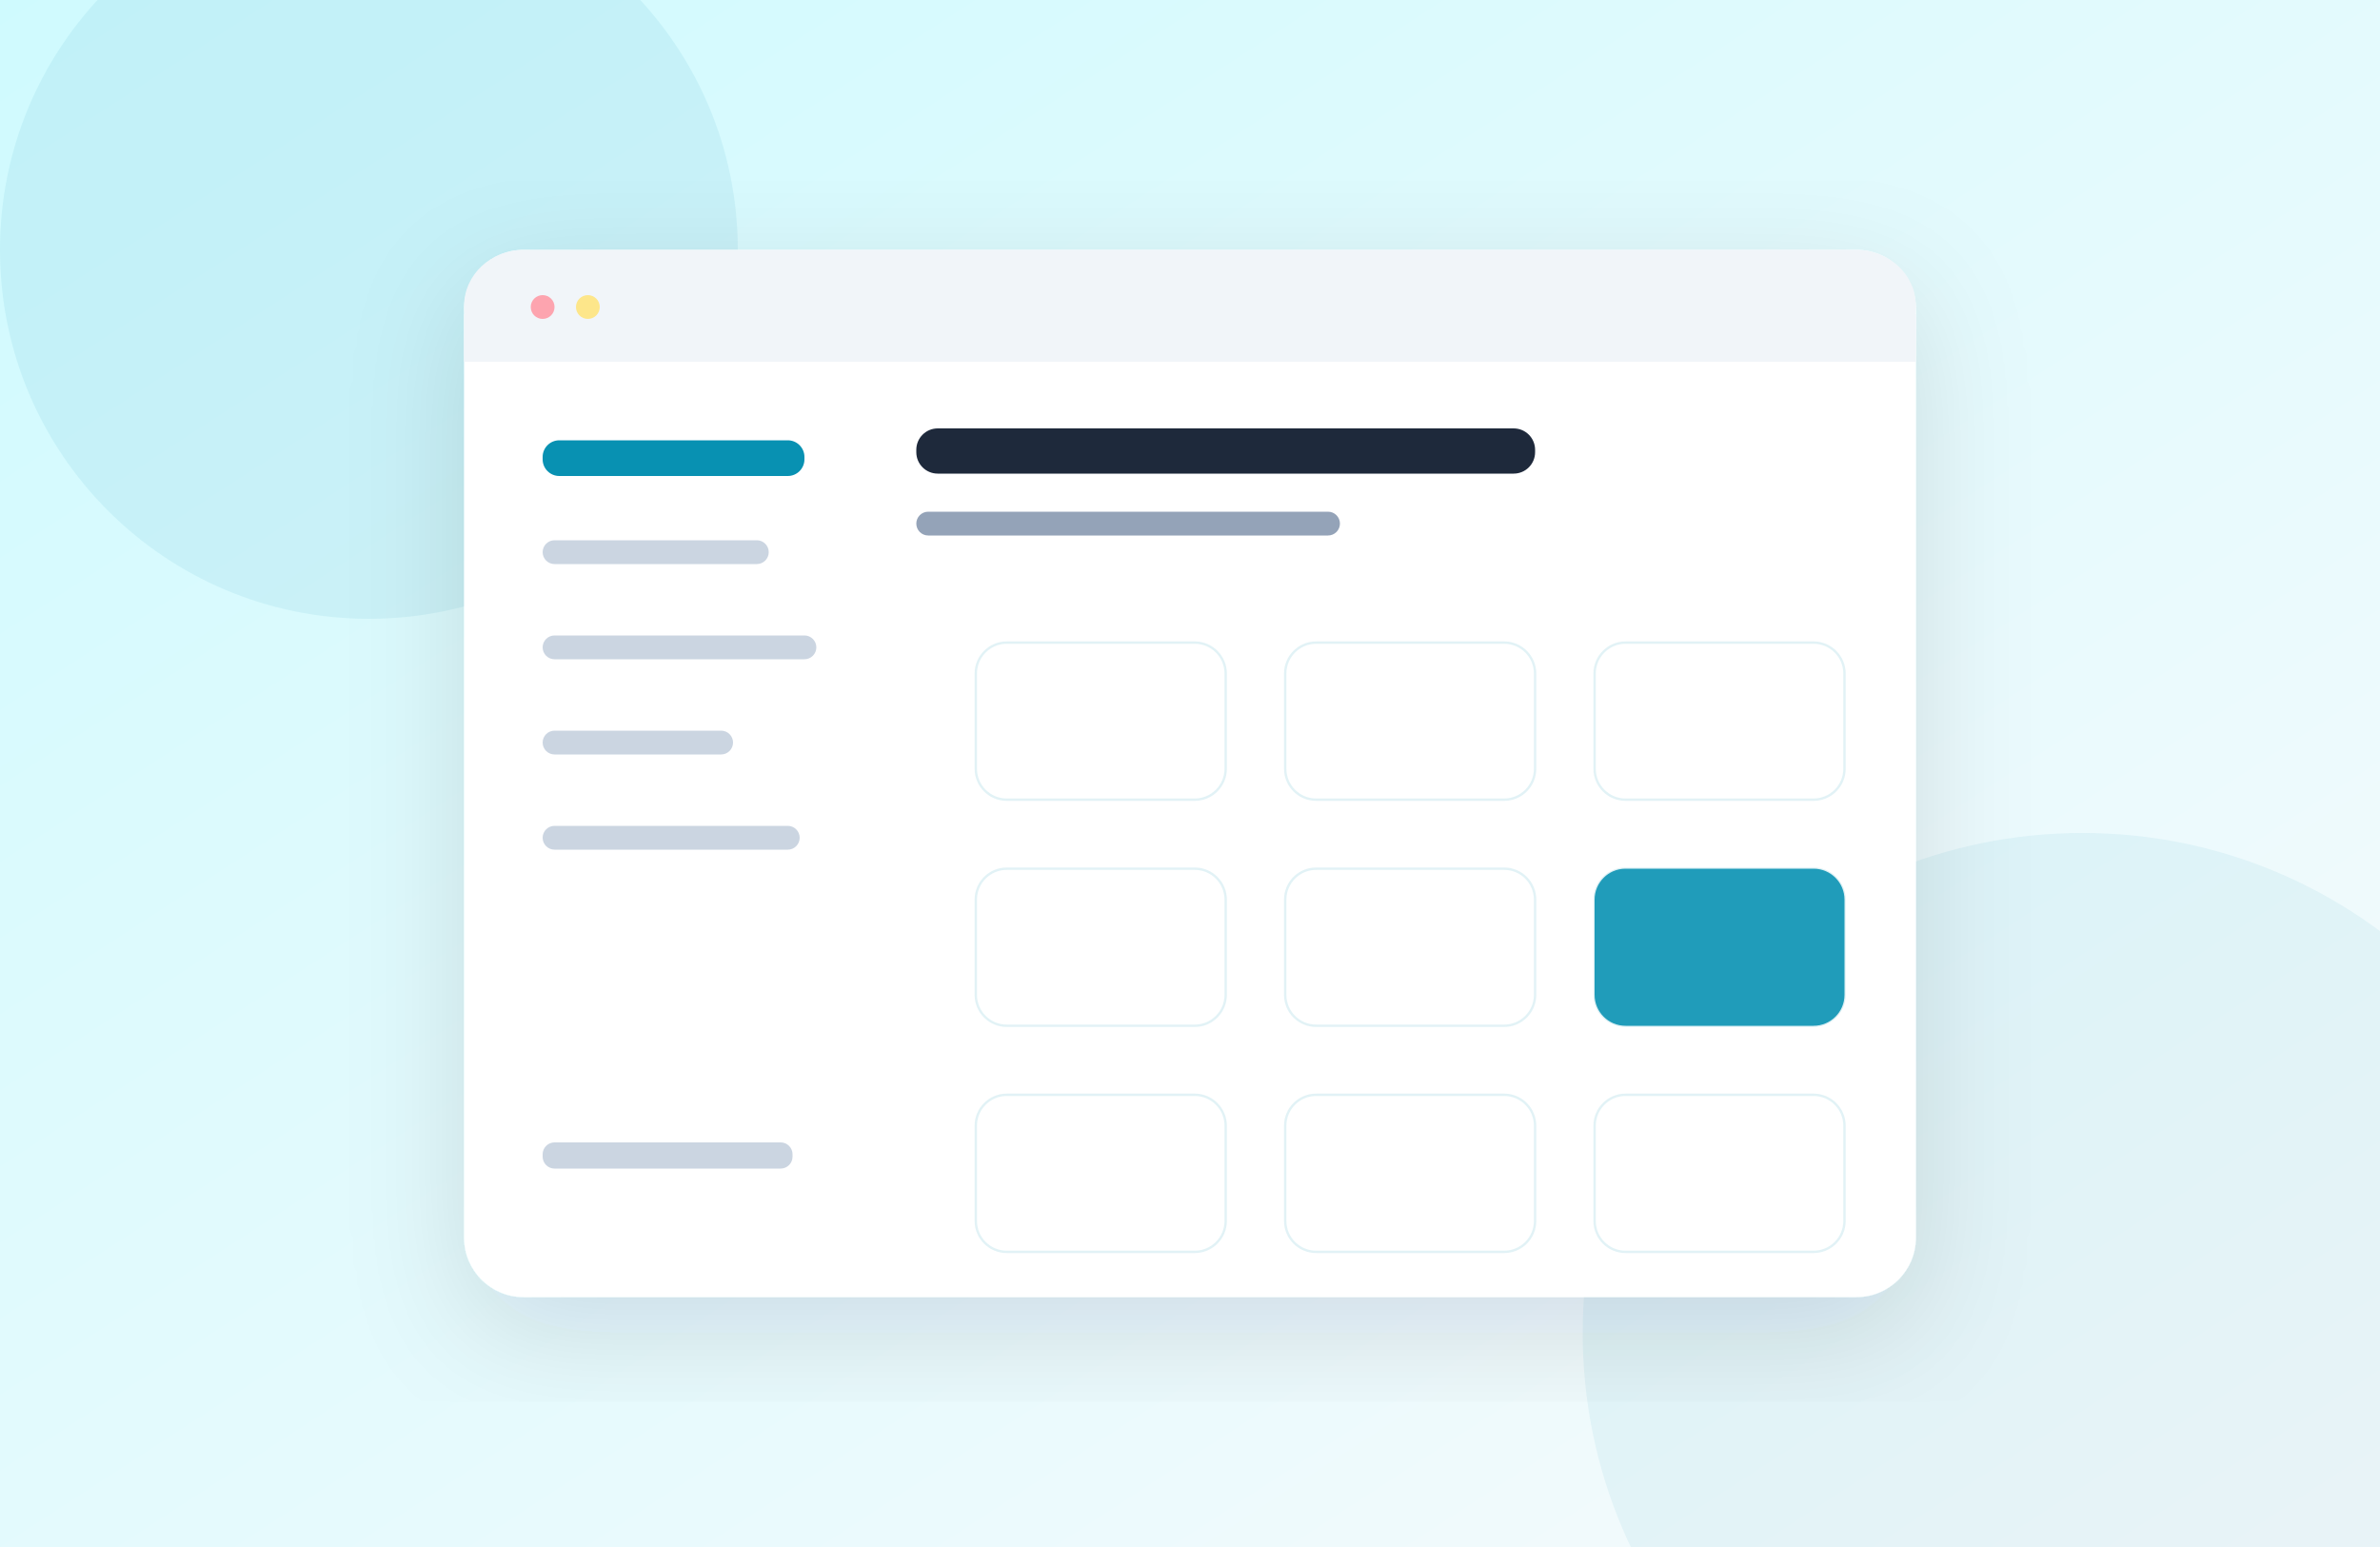
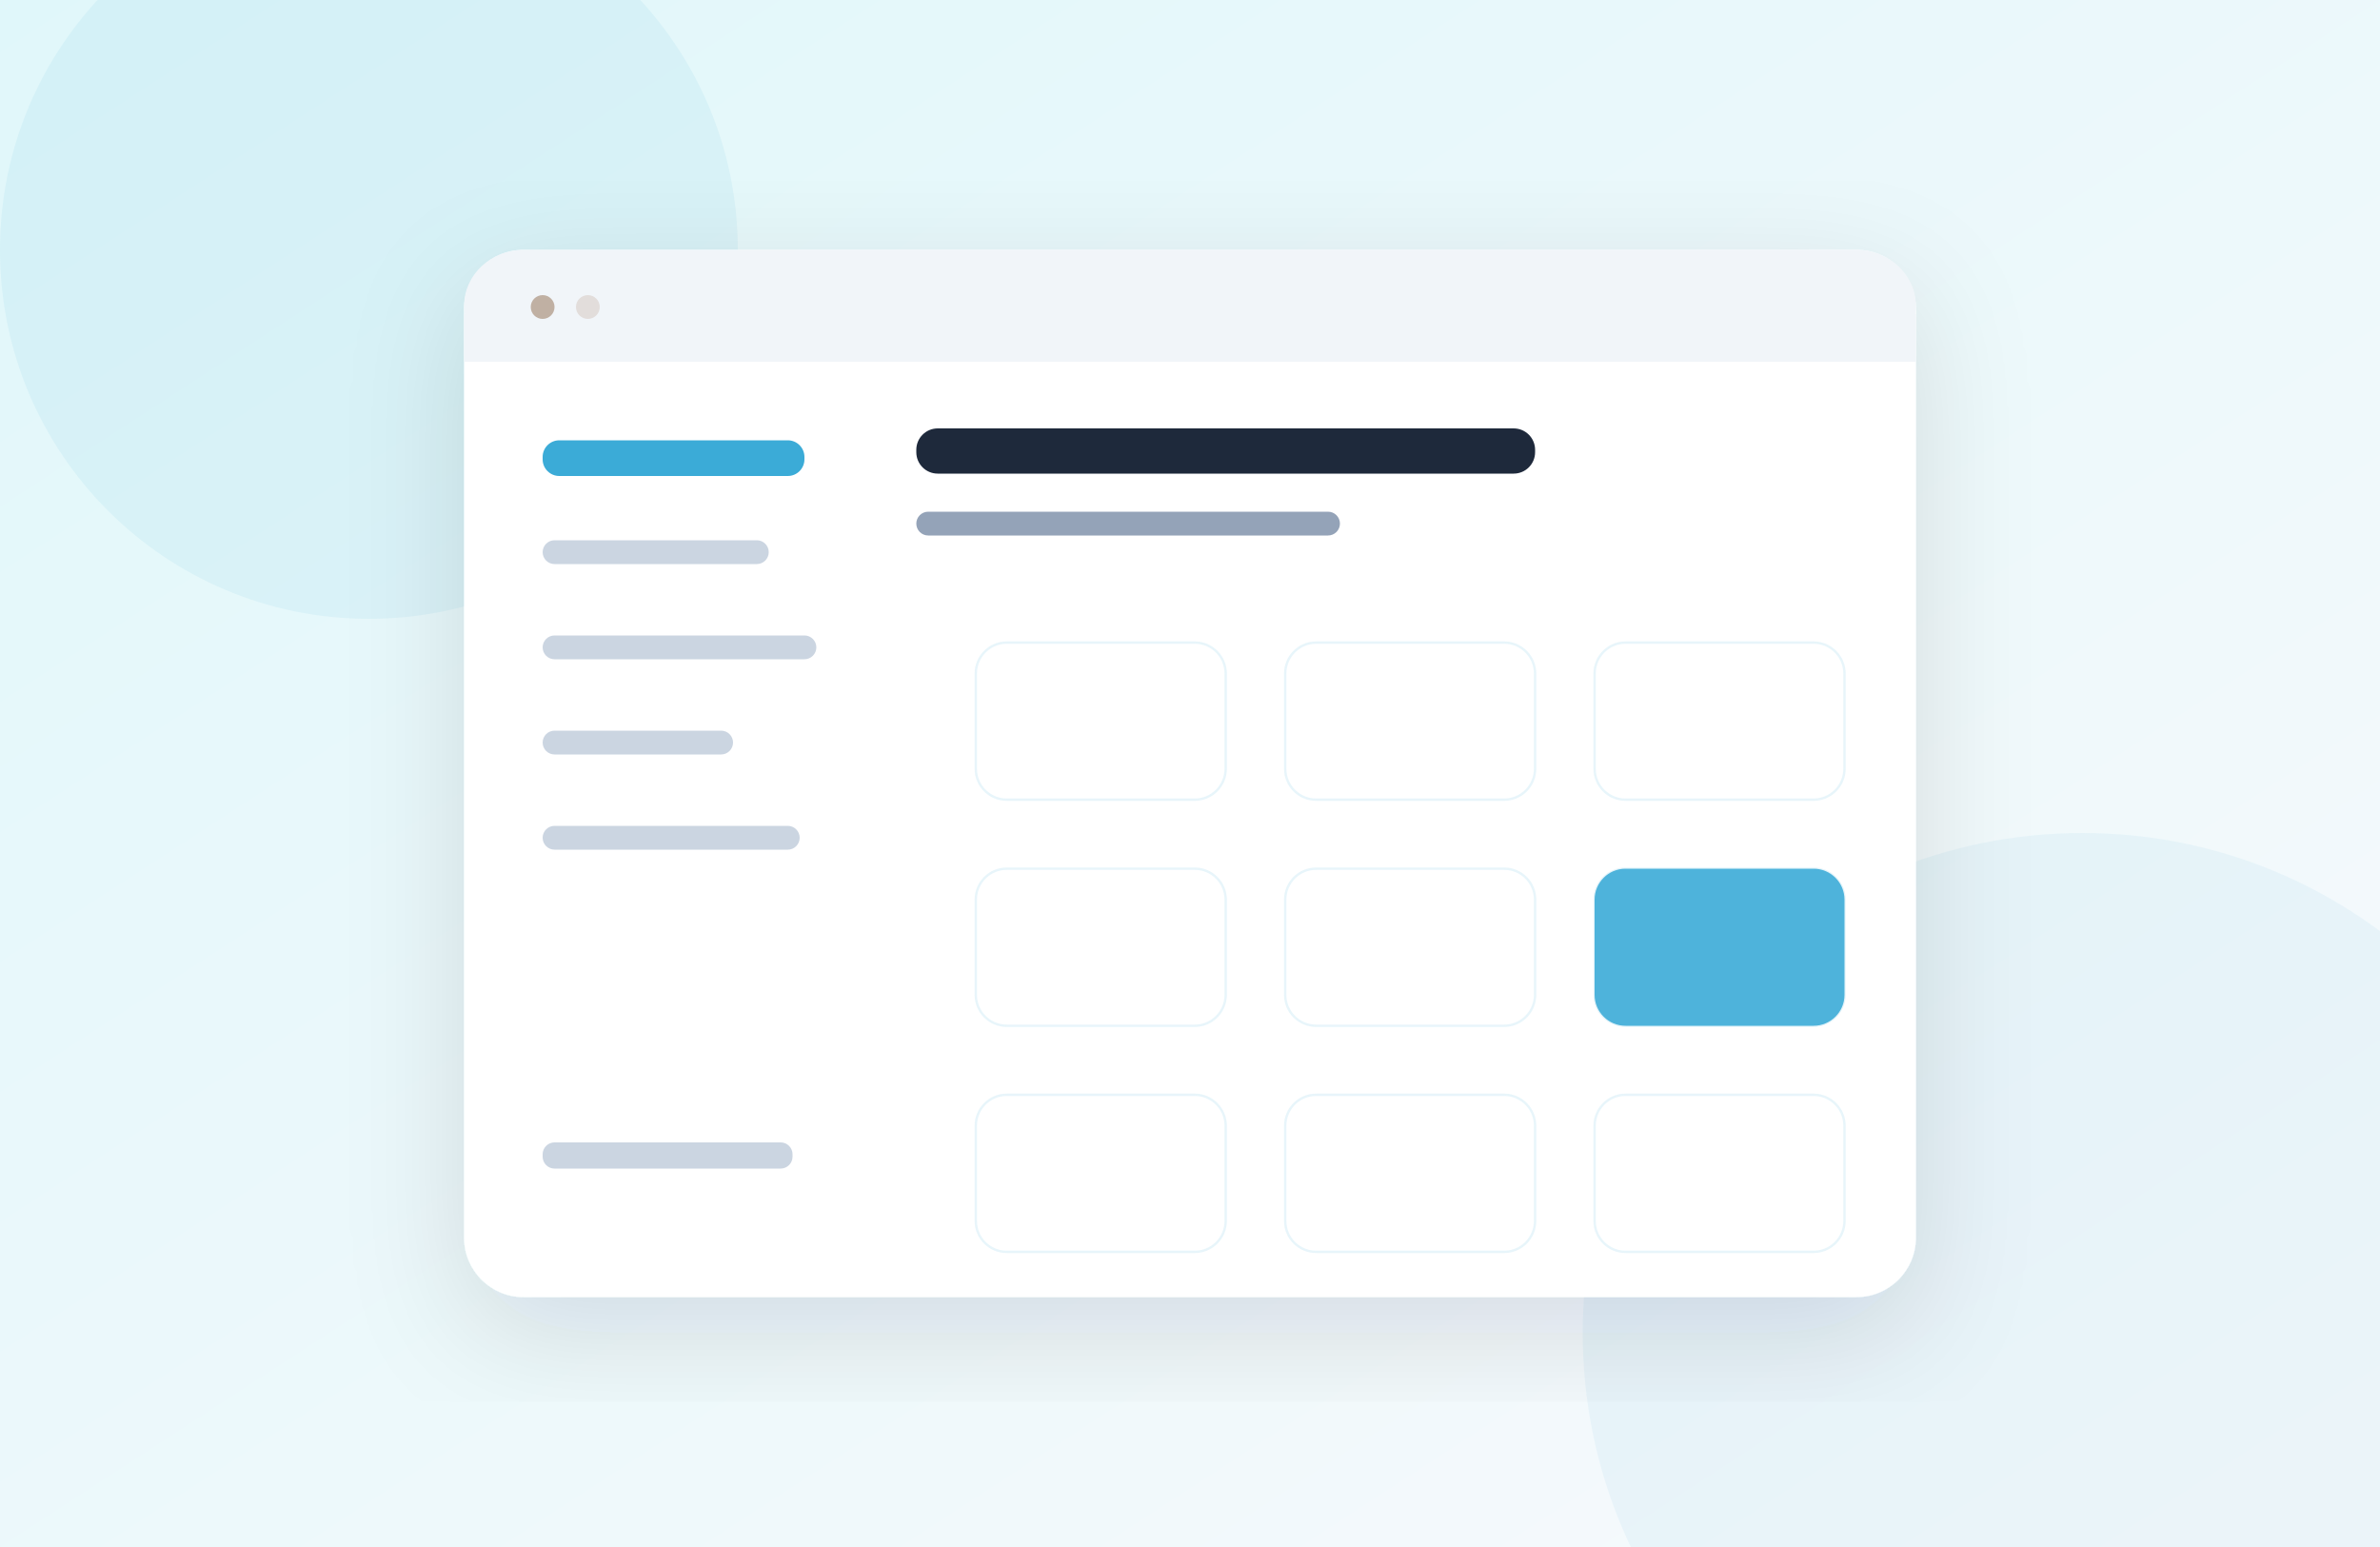
<svg xmlns="http://www.w3.org/2000/svg" viewBox="0 0 1000 650">
  <defs>
    <linearGradient id="g" x2="1" y2="1">
-       <stop stop-color="#cffafe" />
+       <stop stop-color="#e0f7fa" />
      <stop offset="1" stop-color="#f8fafc" />
    </linearGradient>
    <filter id="s">
      <feDropShadow dx="0" dy="15" stdDeviation="25" flood-color="#0f172a" flood-opacity=".12" />
    </filter>
  </defs>
  <rect width="1000" height="650" fill="url(#g)" />
-   <circle cx="155" cy="105" r="155" fill="#0891b2" opacity=".08" />
-   <circle cx="875" cy="560" r="210" fill="#0891b2" opacity=".07" />
+   <circle cx="155" cy="105" r="155" fill="#3babd7" opacity=".08" />
+   <circle cx="875" cy="560" r="210" fill="#3babd7" opacity=".07" />
  <rect x="195" y="105" width="610" height="440" rx="25" fill="white" filter="url(#s)" />
  <rect x="195" y="105" width="610" height="47" rx="25" fill="#f1f5f9" />
  <rect x="195" y="132" width="610" height="20" fill="#f1f5f9" />
-   <circle cx="228" cy="129" r="5" fill="#fda4af" />
-   <circle cx="247" cy="129" r="5" fill="#fde68a" />
-   <rect x="228" y="185" width="110" height="15" rx="7" fill="#0891b2" />
+   <circle cx="228" cy="129" r="5" fill="#c0b0a3" />
+   <circle cx="247" cy="129" r="5" fill="#e2dddb" />
+   <rect x="228" y="185" width="110" height="15" rx="7" fill="#3babd7" />
  <rect x="228" y="227" width="95" height="10" rx="5" fill="#cbd5e1" />
  <rect x="228" y="267" width="115" height="10" rx="5" fill="#cbd5e1" />
  <rect x="228" y="307" width="80" height="10" rx="5" fill="#cbd5e1" />
  <rect x="228" y="347" width="108" height="10" rx="5" fill="#cbd5e1" />
  <rect x="228" y="480" width="105" height="11" rx="5" fill="#cbd5e1" />
  <rect x="385" y="180" width="260" height="19" rx="9" fill="#1e293b" />
  <rect x="385" y="215" width="178" height="10" rx="5" fill="#94a3b8" />
-   <rect x="410" y="270" width="105" height="66" rx="13" fill="#fff" opacity="0.75" stroke="#0891b2" stroke-opacity=".16" />
-   <rect x="540" y="270" width="105" height="66" rx="13" fill="#fff" opacity="0.75" stroke="#0891b2" stroke-opacity=".16" />
-   <rect x="670" y="270" width="105" height="66" rx="13" fill="#fff" opacity="0.75" stroke="#0891b2" stroke-opacity=".16" />
-   <rect x="410" y="365" width="105" height="66" rx="13" fill="#fff" opacity="0.75" stroke="#0891b2" stroke-opacity=".16" />
-   <rect x="540" y="365" width="105" height="66" rx="13" fill="#fff" opacity="0.75" stroke="#0891b2" stroke-opacity=".16" />
-   <rect x="670" y="365" width="105" height="66" rx="13" fill="#0891b2" opacity="0.9" stroke="#0891b2" stroke-opacity=".16" />
-   <rect x="410" y="460" width="105" height="66" rx="13" fill="#fff" opacity="0.75" stroke="#0891b2" stroke-opacity=".16" />
-   <rect x="540" y="460" width="105" height="66" rx="13" fill="#fff" opacity="0.75" stroke="#0891b2" stroke-opacity=".16" />
-   <rect x="670" y="460" width="105" height="66" rx="13" fill="#fff" opacity="0.75" stroke="#0891b2" stroke-opacity=".16" />
+   <rect x="410" y="270" width="105" height="66" rx="13" fill="#fff" opacity="0.75" stroke="#3babd7" stroke-opacity=".16" />
+   <rect x="540" y="270" width="105" height="66" rx="13" fill="#fff" opacity="0.75" stroke="#3babd7" stroke-opacity=".16" />
+   <rect x="670" y="270" width="105" height="66" rx="13" fill="#fff" opacity="0.75" stroke="#3babd7" stroke-opacity=".16" />
+   <rect x="410" y="365" width="105" height="66" rx="13" fill="#fff" opacity="0.75" stroke="#3babd7" stroke-opacity=".16" />
+   <rect x="540" y="365" width="105" height="66" rx="13" fill="#fff" opacity="0.75" stroke="#3babd7" stroke-opacity=".16" />
+   <rect x="670" y="365" width="105" height="66" rx="13" fill="#3babd7" opacity="0.9" stroke="#3babd7" stroke-opacity=".16" />
+   <rect x="410" y="460" width="105" height="66" rx="13" fill="#fff" opacity="0.75" stroke="#3babd7" stroke-opacity=".16" />
+   <rect x="540" y="460" width="105" height="66" rx="13" fill="#fff" opacity="0.75" stroke="#3babd7" stroke-opacity=".16" />
+   <rect x="670" y="460" width="105" height="66" rx="13" fill="#fff" opacity="0.75" stroke="#3babd7" stroke-opacity=".16" />
</svg>
